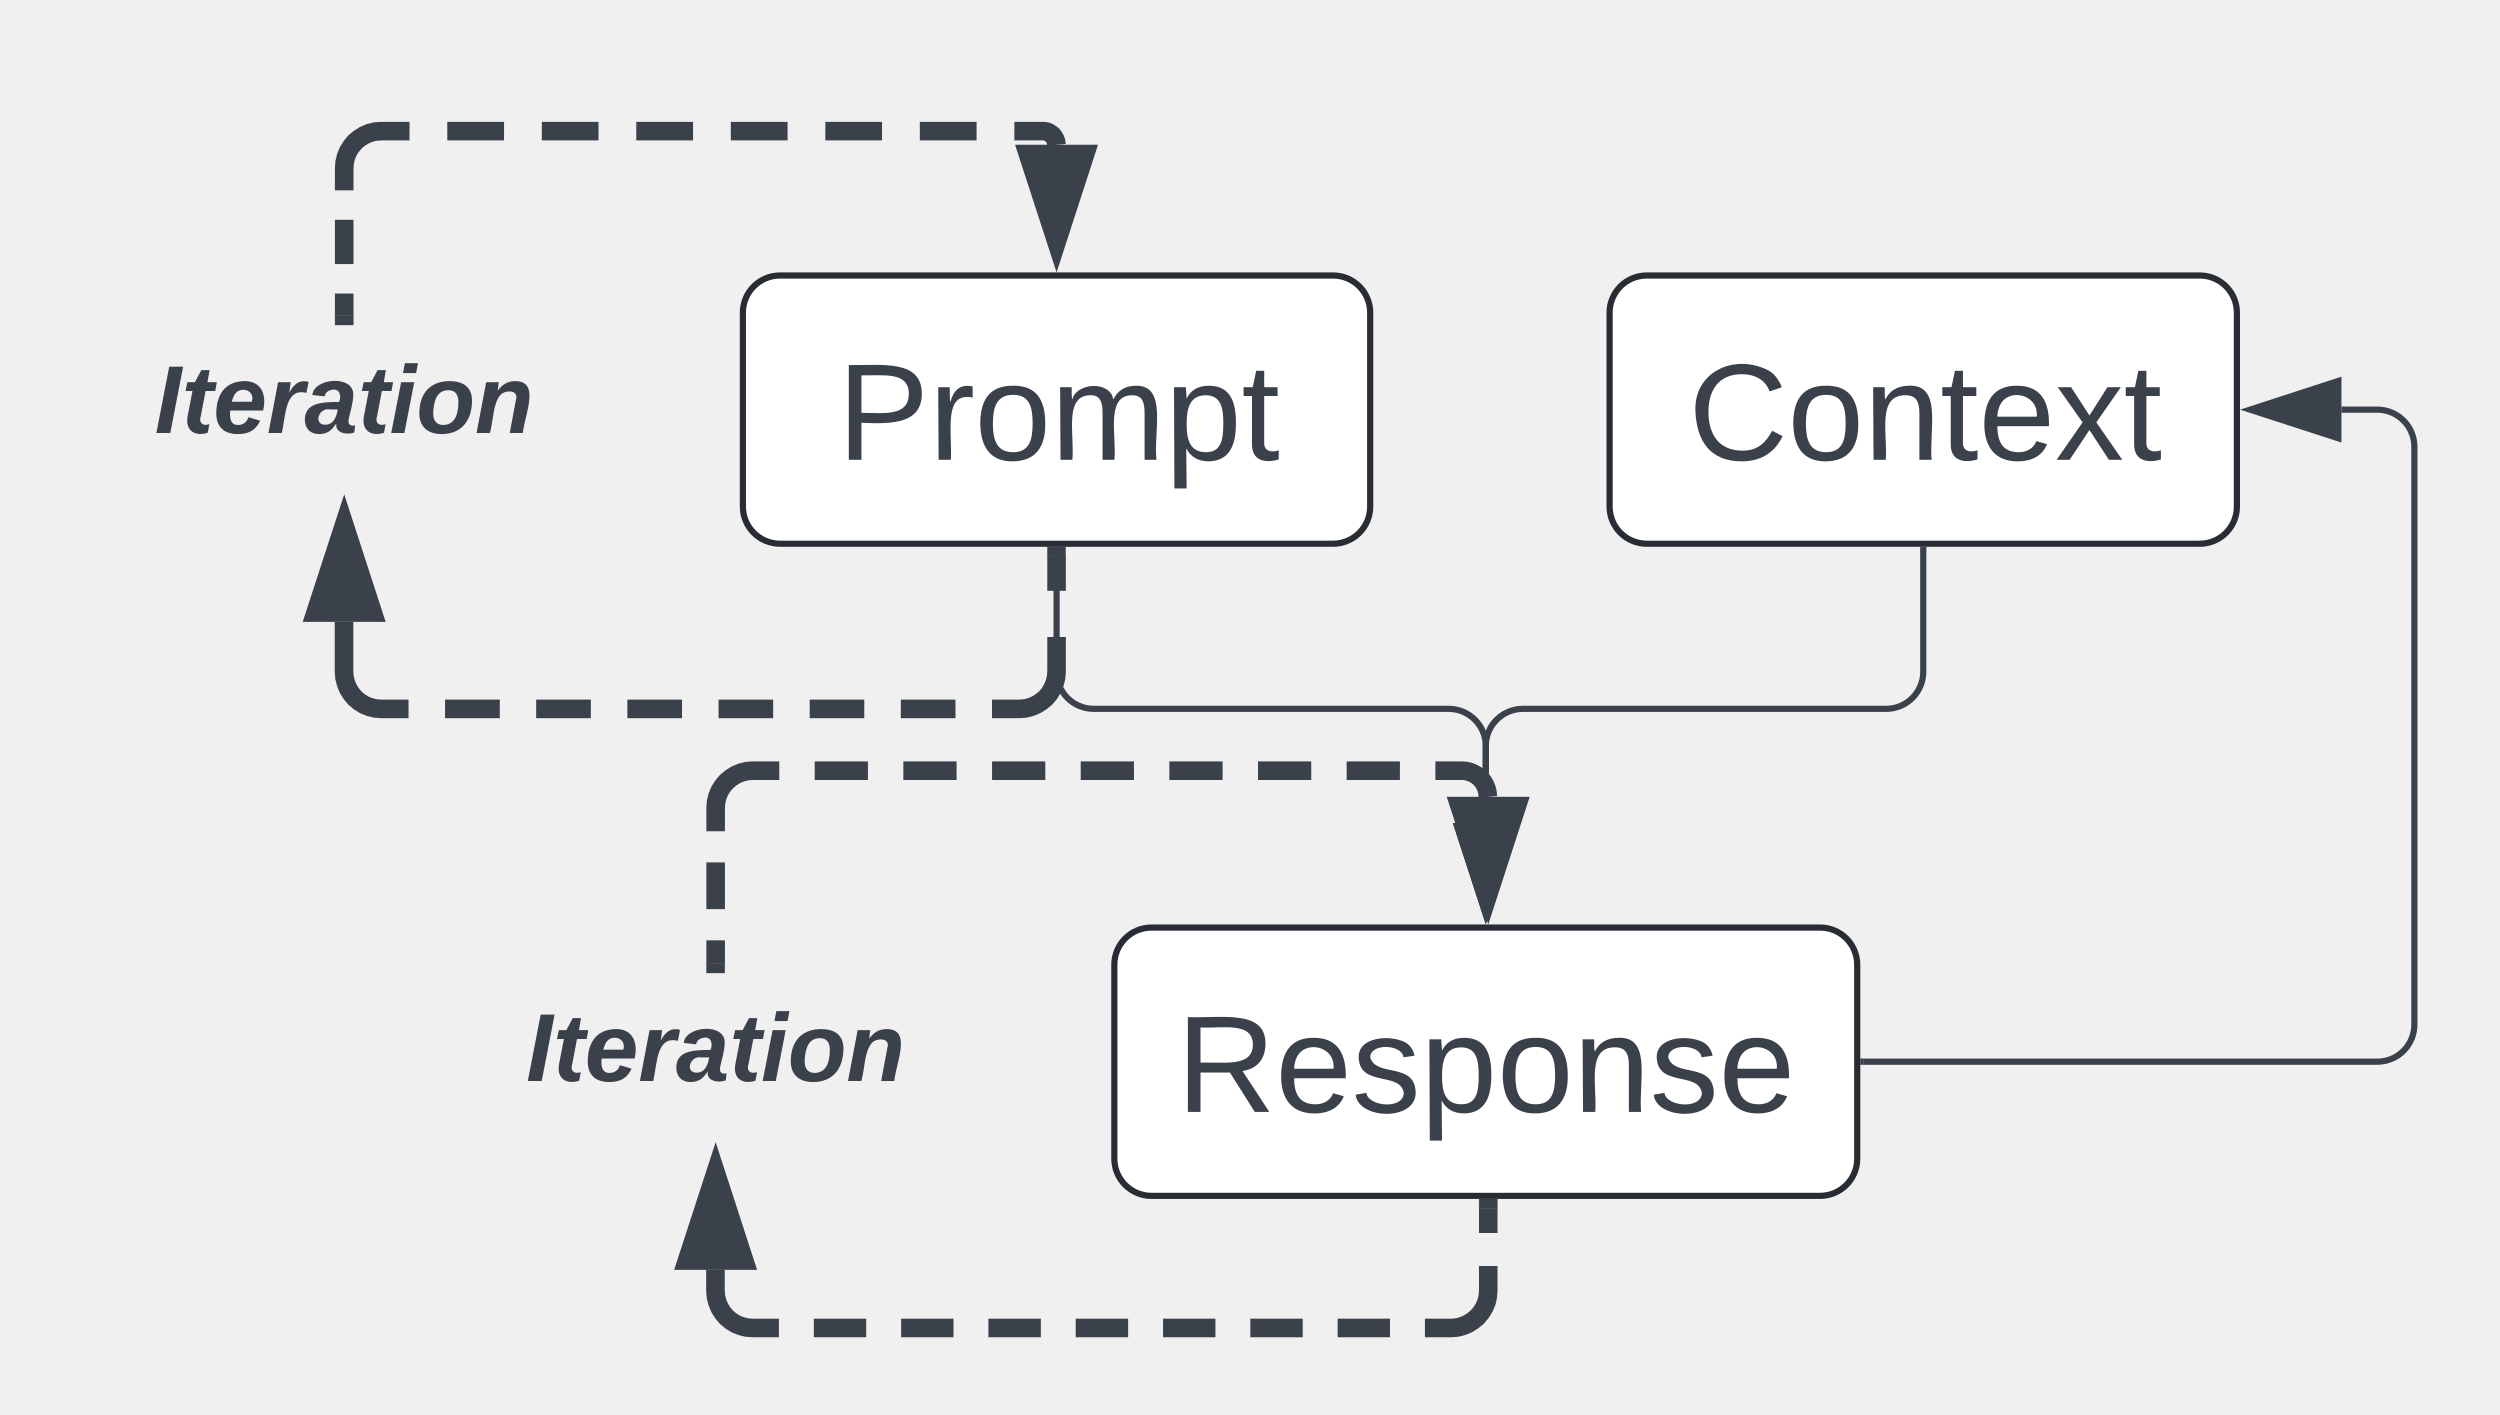
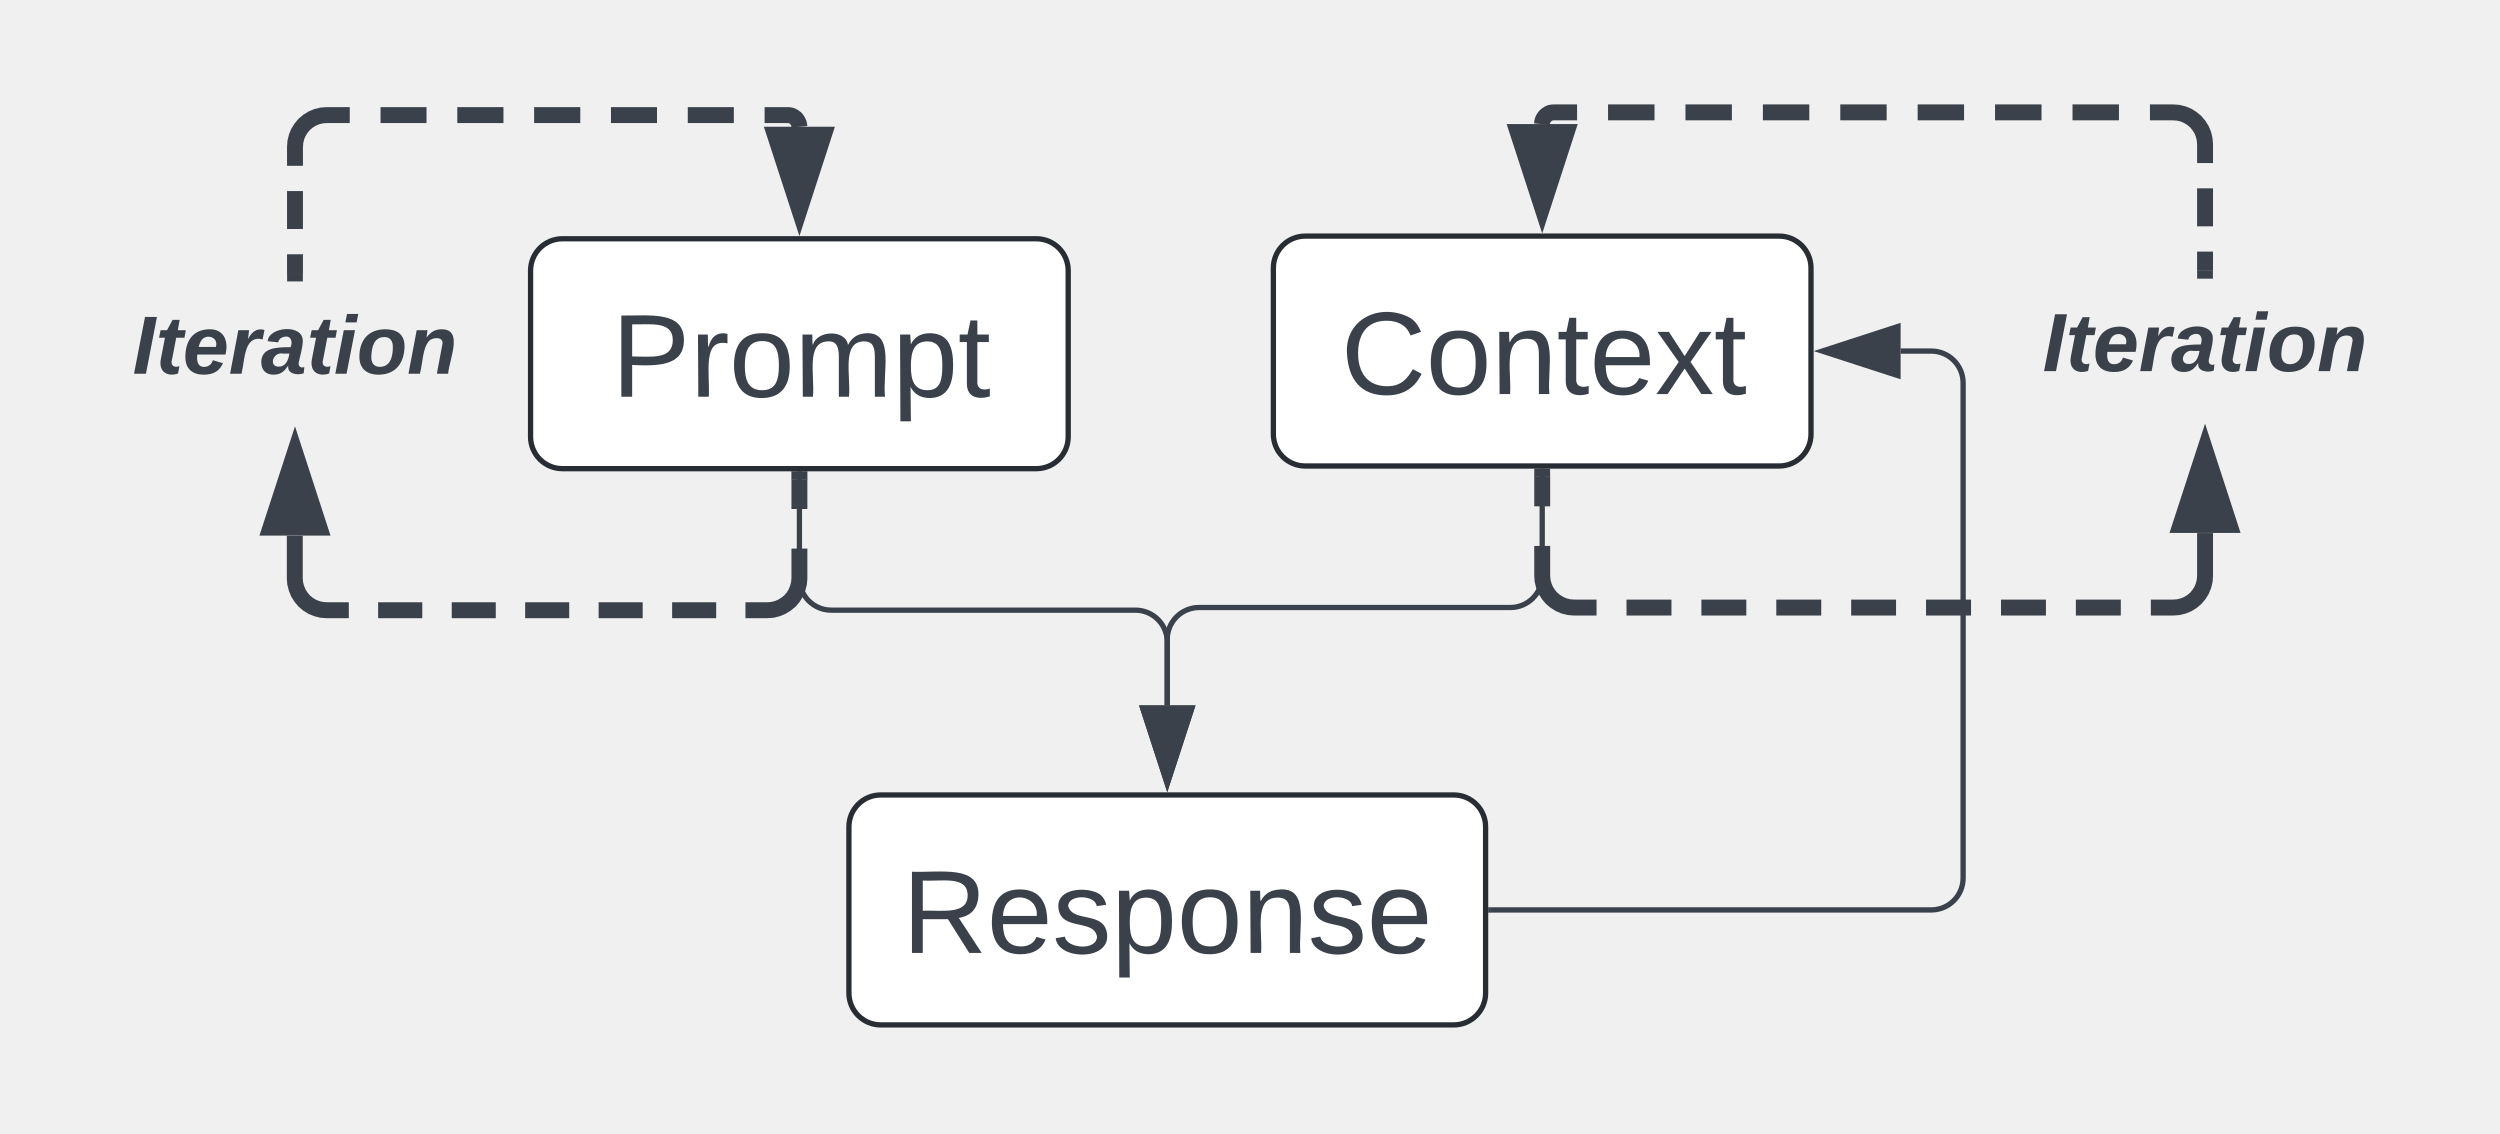
- <svg xmlns="http://www.w3.org/2000/svg" xmlns:ns1="lucid" xmlns:xlink="http://www.w3.org/1999/xlink" width="403.83" height="228.5">
-   <g transform="translate(-820 -475.5)" ns1:page-tab-id="0_0">
+ <svg xmlns="http://www.w3.org/2000/svg" xmlns:ns1="lucid" xmlns:xlink="http://www.w3.org/1999/xlink" width="471.19" height="213.67">
+   <g transform="translate(-840 -475.5)" ns1:page-tab-id="0_0">
    <path d="M1080 526a6 6 0 0 1 6-6h89.33a6 6 0 0 1 6 6v31.33a6 6 0 0 1-6 6H1086a6 6 0 0 1-6-6z" stroke="#282c33" fill="#fff" />
    <use xlink:href="#a" transform="matrix(1,0,0,1,1092,532) translate(0.7592593 17.77778)" />
-     <path d="M940 526a6 6 0 0 1 6-6h89.33a6 6 0 0 1 6 6v31.33a6 6 0 0 1-6 6H946a6 6 0 0 1-6-6z" stroke="#282c33" fill="#fff" />
-     <use xlink:href="#b" transform="matrix(1,0,0,1,952,532) translate(3.259259 17.77778)" />
+     <path d="M940 526.5a6 6 0 0 1 6-6h89.33a6 6 0 0 1 6 6v31.33a6 6 0 0 1-6 6H946a6 6 0 0 1-6-6z" stroke="#282c33" fill="#fff" />
+     <use xlink:href="#b" transform="matrix(1,0,0,1,952,532.5) translate(3.259259 17.77778)" />
    <path d="M1000 631.33a6 6 0 0 1 6-6h108a6 6 0 0 1 6 6v31.34a6 6 0 0 1-6 6h-108a6 6 0 0 1-6-6z" stroke="#282c33" fill="#fff" />
    <use xlink:href="#c" transform="matrix(1,0,0,1,1012,637.3333) translate(-1.969136 17.77778)" />
-     <path d="M990.67 564.33V584a6 6 0 0 0 6 6H1054a6 6 0 0 1 6 6v12.45" stroke="#3a414a" fill="none" />
-     <path d="M991.14 564.35h-.95v-.52h.94z" stroke="#3a414a" stroke-width=".05" fill="#3a414a" />
+     <path d="M990.67 564.83v19.67a6 6 0 0 0 6 6H1054a6 6 0 0 1 6 6v11.95" stroke="#3a414a" fill="none" />
+     <path d="M991.14 564.85h-.95v-.52h.94z" stroke="#3a414a" stroke-width=".05" fill="#3a414a" />
    <path d="M1060 623.2l-4.63-14.25h9.27z" stroke="#3a414a" fill="#3a414a" />
    <path d="M1130.67 564.33V584a6 6 0 0 1-6 6H1066a6 6 0 0 0-6 6v12.45" stroke="#3a414a" fill="none" />
    <path d="M1131.14 564.35h-.95v-.52h.94z" stroke="#3a414a" stroke-width=".05" fill="#3a414a" />
    <path d="M1060 623.2l-4.63-14.25h9.27z" stroke="#3a414a" fill="#3a414a" />
    <path d="M1121 647h83a6 6 0 0 0 6-6v-93.33a6 6 0 0 0-6-6h-5.78" stroke="#3a414a" fill="none" />
    <path d="M1121 647.48h-.5v-.96h.5z" stroke="#3a414a" stroke-width=".05" fill="#3a414a" />
    <path d="M1183.45 541.67l14.27-4.64v9.27z" stroke="#3a414a" fill="#3a414a" />
-     <path d="M935.6 631.17v-3.78m0-5.04v-7.55m0-5.02V606l.07-.94.22-.9.35-.88.5-.8.6-.72.72-.6.8-.5.87-.37.9-.23.95-.07h4.3m5.72 0h8.6m5.72 0h8.6m5.73 0h8.6m5.72 0h8.6m5.72 0h8.6m5.72 0h8.6m5.72 0h8.6m5.73 0h4.28l.66.05.65.16.6.26.56.34.5.43.43.5.34.57.25.6.15.65.05.66" stroke="#3a414a" stroke-width="3" fill="none" />
-     <path d="M937.07 632.67h-2.95v-1.54h2.95z" stroke="#3a414a" stroke-width=".05" fill="#3a414a" />
-     <path d="M1060.4 619.98l-4.64-14.27h9.27z" stroke="#3a414a" stroke-width="3" fill="#3a414a" />
-     <path d="M1060.4 670.67v4m0 5.33v4l-.08.94-.2.9-.38.88-.5.8-.6.72-.72.6-.8.5-.87.37-.9.23-.95.07h-4.23m-5.64 0h-8.46m-5.64 0h-8.46m-5.64 0h-8.46m-5.64 0h-8.47m-5.63 0h-8.47m-5.64 0h-8.46m-5.64 0h-8.46m-5.64 0h-4.23l-.95-.07-.9-.22-.88-.35-.8-.5-.72-.6-.6-.72-.5-.8-.36-.88-.23-.9-.08-.95v-3.38" stroke="#3a414a" stroke-width="3" fill="none" />
-     <path d="M1061.87 670.7h-2.95v-1.53h2.95z" stroke="#3a414a" stroke-width=".05" fill="#3a414a" />
-     <path d="M935.6 664.85l4.63 14.27h-9.27z" stroke="#3a414a" stroke-width="3" fill="#3a414a" />
-     <path d="M900 638.67a6 6 0 0 1 6-6h59.18a6 6 0 0 1 6 6V654a6 6 0 0 1-6 6H906a6 6 0 0 1-6-6z" fill="#fff" fill-opacity="0" />
-     <use xlink:href="#d" transform="matrix(1,0,0,1,905,637.6667) translate(0 12.44444)" />
-     <path d="M875.6 526.5v-3.58m0-4.76V511m0-4.76v-3.57l.07-.94.22-.92.35-.86.5-.8.6-.72.72-.6.8-.5.87-.36.9-.22.95-.07h4.57m6.1 0h9.17m6.1 0h9.16m6.1 0h9.17m6.1 0h9.17m6.1 0h9.16m6.1 0h9.17m6.1 0h4.58l.35.02.34.07.32.14.3.2.26.2.22.28.18.3.14.32.08.33.03.35" stroke="#3a414a" stroke-width="3" fill="none" />
-     <path d="M877.07 528h-2.95v-1.54h2.95z" stroke="#3a414a" stroke-width=".05" fill="#3a414a" />
-     <path d="M990.67 514.65l-4.64-14.27h9.27z" stroke="#3a414a" stroke-width="3" fill="#3a414a" />
-     <path d="M990.67 565.33v5.6m0 7.47v5.6l-.08.94-.23.9-.36.88-.48.8-.6.72-.73.6-.8.5-.88.37-.9.23-.95.07h-4.42m-5.9 0h-8.83m-5.9 0h-8.82m-5.9 0h-8.82m-5.9 0h-8.83m-5.9 0h-8.83m-5.88 0h-8.84m-5.9 0h-4.4l-.95-.07-.9-.22-.88-.35-.8-.5-.72-.6-.6-.72-.5-.8-.36-.88-.23-.9-.08-.95v-8.05" stroke="#3a414a" stroke-width="3" fill="none" />
-     <path d="M992.14 565.37h-2.95v-1.54h2.94z" stroke="#3a414a" stroke-width=".05" fill="#3a414a" />
-     <path d="M875.6 560.2l4.63 14.25h-9.27z" stroke="#3a414a" stroke-width="3" fill="#3a414a" />
-     <path d="M840 534a6 6 0 0 1 6-6h59.18a6 6 0 0 1 6 6v15.33a6 6 0 0 1-6 6H846a6 6 0 0 1-6-6z" fill="#fff" fill-opacity="0" />
-     <use xlink:href="#e" transform="matrix(1,0,0,1,845,533) translate(0 12.44444)" />
+     <path d="M1255.6 526.5v-3.58m0-4.76V511m0-4.76v-3.57l-.08-.94-.22-.92-.36-.86-.5-.8-.6-.72-.72-.6-.8-.5-.87-.36-.92-.22-.94-.07h-4.38m-5.84 0h-8.75m-5.84 0h-8.76m-5.84 0h-8.75m-5.84 0h-8.74m-5.84 0h-8.75m-5.84 0h-8.75m-5.83 0h-8.76m-5.84 0h-4.38l-.35.02-.33.07-.33.14-.3.2-.25.2-.23.28-.2.3-.13.32-.08.33-.03.35" stroke="#3a414a" stroke-width="3" fill="none" />
+     <path d="M1257.07 528h-2.95v-1.54h2.95z" stroke="#3a414a" stroke-width=".05" fill="#3a414a" />
+     <path d="M1130.67 514.65l-4.64-14.27h9.27z" stroke="#3a414a" stroke-width="3" fill="#3a414a" />
+     <path d="M1130.67 565.33v5.6m0 7.47v5.6l.07.94.22.9.36.88.5.8.6.72.72.6.8.5.87.37.93.23.94.07h4.23m5.65 0h8.47m5.64 0h8.47m5.65 0h8.47m5.64 0h8.46m5.65 0h8.48m5.65 0h8.47m5.64 0h8.47m5.66 0h4.23l.93-.07.92-.22.87-.35.8-.5.72-.6.6-.72.5-.8.36-.88.22-.9.07-.95v-8.05" stroke="#3a414a" stroke-width="3" fill="none" />
+     <path d="M1132.14 565.37h-2.95v-1.54h2.94z" stroke="#3a414a" stroke-width=".05" fill="#3a414a" />
+     <path d="M1255.6 560.2l4.63 14.25h-9.27z" stroke="#3a414a" stroke-width="3" fill="#3a414a" />
+     <path d="M1220 534a6 6 0 0 1 6-6h59.18a6 6 0 0 1 6 6v15.33a6 6 0 0 1-6 6H1226a6 6 0 0 1-6-6z" fill="#fff" fill-opacity="0" />
+     <use xlink:href="#d" transform="matrix(1,0,0,1,1225,533) translate(0 12.44444)" />
+     <path d="M895.6 527v-3.58m0-4.76v-7.15m0-4.76v-3.57l.07-.94.22-.92.35-.86.5-.8.6-.72.72-.6.8-.5.87-.36.9-.22.95-.07h4.34m5.8 0h8.67m5.8 0h8.7m5.78 0h8.7m5.78 0h8.68m5.8 0h8.68m5.8 0h4.33l.35.02.34.07.32.14.3.2.26.2.22.28.18.3.14.32.08.33.03.35" stroke="#3a414a" stroke-width="3" fill="none" />
+     <path d="M897.07 528.5h-2.95v-1.54h2.95z" stroke="#3a414a" stroke-width=".05" fill="#3a414a" />
+     <path d="M990.67 515.15l-4.64-14.27h9.27z" stroke="#3a414a" stroke-width="3" fill="#3a414a" />
+     <path d="M990.67 565.83v5.6m0 7.47v5.6l-.08.94-.23.9-.36.88-.48.8-.6.72-.73.6-.8.5-.88.37-.9.23-.95.07h-4.16m-5.52 0h-8.3m-5.55 0h-8.3m-5.55 0h-8.3m-5.54 0h-8.3m-5.55 0h-8.32m-5.53 0h-4.16l-.95-.07-.9-.22-.88-.35-.8-.5-.72-.6-.6-.72-.5-.8-.36-.88-.23-.9-.08-.95v-8.05" stroke="#3a414a" stroke-width="3" fill="none" />
+     <path d="M992.14 565.87h-2.95v-1.54h2.94z" stroke="#3a414a" stroke-width=".05" fill="#3a414a" />
+     <path d="M895.6 560.7l4.63 14.25h-9.27z" stroke="#3a414a" stroke-width="3" fill="#3a414a" />
+     <path d="M860 534.5a6 6 0 0 1 6-6h59.18a6 6 0 0 1 6 6v15.33a6 6 0 0 1-6 6H866a6 6 0 0 1-6-6z" fill="#fff" fill-opacity="0" />
+     <use xlink:href="#d" transform="matrix(1,0,0,1,865,533.5) translate(0 12.44444)" />
    <defs>
-       <path fill="#3a414a" d="M212-179c-10-28-35-45-73-45-59 0-87 40-87 99 0 60 29 101 89 101 43 0 62-24 78-52l27 14C228-24 195 4 139 4 59 4 22-46 18-125c-6-104 99-153 187-111 19 9 31 26 39 46" id="f" />
-       <path fill="#3a414a" d="M100-194c62-1 85 37 85 99 1 63-27 99-86 99S16-35 15-95c0-66 28-99 85-99zM99-20c44 1 53-31 53-75 0-43-8-75-51-75s-53 32-53 75 10 74 51 75" id="g" />
-       <path fill="#3a414a" d="M117-194c89-4 53 116 60 194h-32v-121c0-31-8-49-39-48C34-167 62-67 57 0H25l-1-190h30c1 10-1 24 2 32 11-22 29-35 61-36" id="h" />
-       <path fill="#3a414a" d="M59-47c-2 24 18 29 38 22v24C64 9 27 4 27-40v-127H5v-23h24l9-43h21v43h35v23H59v120" id="i" />
-       <path fill="#3a414a" d="M100-194c63 0 86 42 84 106H49c0 40 14 67 53 68 26 1 43-12 49-29l28 8c-11 28-37 45-77 45C44 4 14-33 15-96c1-61 26-98 85-98zm52 81c6-60-76-77-97-28-3 7-6 17-6 28h103" id="j" />
-       <path fill="#3a414a" d="M141 0L90-78 38 0H4l68-98-65-92h35l48 74 47-74h35l-64 92 68 98h-35" id="k" />
+       <path fill="#3a414a" d="M212-179c-10-28-35-45-73-45-59 0-87 40-87 99 0 60 29 101 89 101 43 0 62-24 78-52l27 14C228-24 195 4 139 4 59 4 22-46 18-125c-6-104 99-153 187-111 19 9 31 26 39 46" id="e" />
+       <path fill="#3a414a" d="M100-194c62-1 85 37 85 99 1 63-27 99-86 99S16-35 15-95c0-66 28-99 85-99zM99-20c44 1 53-31 53-75 0-43-8-75-51-75s-53 32-53 75 10 74 51 75" id="f" />
+       <path fill="#3a414a" d="M117-194c89-4 53 116 60 194h-32v-121c0-31-8-49-39-48C34-167 62-67 57 0H25l-1-190h30c1 10-1 24 2 32 11-22 29-35 61-36" id="g" />
+       <path fill="#3a414a" d="M59-47c-2 24 18 29 38 22v24C64 9 27 4 27-40v-127H5v-23h24l9-43h21v43h35v23H59v120" id="h" />
+       <path fill="#3a414a" d="M100-194c63 0 86 42 84 106H49c0 40 14 67 53 68 26 1 43-12 49-29l28 8c-11 28-37 45-77 45C44 4 14-33 15-96c1-61 26-98 85-98zm52 81c6-60-76-77-97-28-3 7-6 17-6 28h103" id="i" />
+       <path fill="#3a414a" d="M141 0L90-78 38 0H4l68-98-65-92h35l48 74 47-74h35l-64 92 68 98h-35" id="j" />
      <g id="a">
-         <use transform="matrix(0.0617284,0,0,0.0617284,0,0)" xlink:href="#f" />
-         <use transform="matrix(0.0617284,0,0,0.0617284,15.98765,0)" xlink:href="#g" />
-         <use transform="matrix(0.0617284,0,0,0.0617284,28.33333,0)" xlink:href="#h" />
-         <use transform="matrix(0.0617284,0,0,0.0617284,40.67901,0)" xlink:href="#i" />
-         <use transform="matrix(0.0617284,0,0,0.0617284,46.85185,0)" xlink:href="#j" />
-         <use transform="matrix(0.0617284,0,0,0.0617284,59.19753,0)" xlink:href="#k" />
-         <use transform="matrix(0.0617284,0,0,0.0617284,70.30864,0)" xlink:href="#i" />
+         <use transform="matrix(0.0617284,0,0,0.0617284,0,0)" xlink:href="#e" />
+         <use transform="matrix(0.0617284,0,0,0.0617284,15.98765,0)" xlink:href="#f" />
+         <use transform="matrix(0.0617284,0,0,0.0617284,28.33333,0)" xlink:href="#g" />
+         <use transform="matrix(0.0617284,0,0,0.0617284,40.67901,0)" xlink:href="#h" />
+         <use transform="matrix(0.0617284,0,0,0.0617284,46.85185,0)" xlink:href="#i" />
+         <use transform="matrix(0.0617284,0,0,0.0617284,59.19753,0)" xlink:href="#j" />
+         <use transform="matrix(0.0617284,0,0,0.0617284,70.30864,0)" xlink:href="#h" />
      </g>
-       <path fill="#3a414a" d="M30-248c87 1 191-15 191 75 0 78-77 80-158 76V0H30v-248zm33 125c57 0 124 11 124-50 0-59-68-47-124-48v98" id="l" />
-       <path fill="#3a414a" d="M114-163C36-179 61-72 57 0H25l-1-190h30c1 12-1 29 2 39 6-27 23-49 58-41v29" id="m" />
-       <path fill="#3a414a" d="M210-169c-67 3-38 105-44 169h-31v-121c0-29-5-50-35-48C34-165 62-65 56 0H25l-1-190h30c1 10-1 24 2 32 10-44 99-50 107 0 11-21 27-35 58-36 85-2 47 119 55 194h-31v-121c0-29-5-49-35-48" id="n" />
-       <path fill="#3a414a" d="M115-194c55 1 70 41 70 98S169 2 115 4C84 4 66-9 55-30l1 105H24l-1-265h31l2 30c10-21 28-34 59-34zm-8 174c40 0 45-34 45-75s-6-73-45-74c-42 0-51 32-51 76 0 43 10 73 51 73" id="o" />
+       <path fill="#3a414a" d="M30-248c87 1 191-15 191 75 0 78-77 80-158 76V0H30v-248zm33 125c57 0 124 11 124-50 0-59-68-47-124-48v98" id="k" />
+       <path fill="#3a414a" d="M114-163C36-179 61-72 57 0H25l-1-190h30c1 12-1 29 2 39 6-27 23-49 58-41v29" id="l" />
+       <path fill="#3a414a" d="M210-169c-67 3-38 105-44 169h-31v-121c0-29-5-50-35-48C34-165 62-65 56 0H25l-1-190h30c1 10-1 24 2 32 10-44 99-50 107 0 11-21 27-35 58-36 85-2 47 119 55 194h-31v-121c0-29-5-49-35-48" id="m" />
+       <path fill="#3a414a" d="M115-194c55 1 70 41 70 98S169 2 115 4C84 4 66-9 55-30l1 105H24l-1-265h31l2 30c10-21 28-34 59-34zm-8 174c40 0 45-34 45-75s-6-73-45-74c-42 0-51 32-51 76 0 43 10 73 51 73" id="n" />
      <g id="b">
-         <use transform="matrix(0.0617284,0,0,0.0617284,0,0)" xlink:href="#l" />
-         <use transform="matrix(0.0617284,0,0,0.0617284,14.81481,0)" xlink:href="#m" />
-         <use transform="matrix(0.0617284,0,0,0.0617284,22.16049,0)" xlink:href="#g" />
-         <use transform="matrix(0.0617284,0,0,0.0617284,34.50617,0)" xlink:href="#n" />
-         <use transform="matrix(0.0617284,0,0,0.0617284,52.96296,0)" xlink:href="#o" />
-         <use transform="matrix(0.0617284,0,0,0.0617284,65.30864,0)" xlink:href="#i" />
+         <use transform="matrix(0.0617284,0,0,0.0617284,0,0)" xlink:href="#k" />
+         <use transform="matrix(0.0617284,0,0,0.0617284,14.81481,0)" xlink:href="#l" />
+         <use transform="matrix(0.0617284,0,0,0.0617284,22.16049,0)" xlink:href="#f" />
+         <use transform="matrix(0.0617284,0,0,0.0617284,34.50617,0)" xlink:href="#m" />
+         <use transform="matrix(0.0617284,0,0,0.0617284,52.96296,0)" xlink:href="#n" />
+         <use transform="matrix(0.0617284,0,0,0.0617284,65.30864,0)" xlink:href="#h" />
      </g>
-       <path fill="#3a414a" d="M233-177c-1 41-23 64-60 70L243 0h-38l-65-103H63V0H30v-248c88 3 205-21 203 71zM63-129c60-2 137 13 137-47 0-61-80-42-137-45v92" id="p" />
-       <path fill="#3a414a" d="M135-143c-3-34-86-38-87 0 15 53 115 12 119 90S17 21 10-45l28-5c4 36 97 45 98 0-10-56-113-15-118-90-4-57 82-63 122-42 12 7 21 19 24 35" id="q" />
+       <path fill="#3a414a" d="M233-177c-1 41-23 64-60 70L243 0h-38l-65-103H63V0H30v-248c88 3 205-21 203 71zM63-129c60-2 137 13 137-47 0-61-80-42-137-45v92" id="o" />
+       <path fill="#3a414a" d="M135-143c-3-34-86-38-87 0 15 53 115 12 119 90S17 21 10-45l28-5c4 36 97 45 98 0-10-56-113-15-118-90-4-57 82-63 122-42 12 7 21 19 24 35" id="p" />
      <g id="c">
-         <use transform="matrix(0.0617284,0,0,0.0617284,0,0)" xlink:href="#p" />
-         <use transform="matrix(0.0617284,0,0,0.0617284,15.98765,0)" xlink:href="#j" />
-         <use transform="matrix(0.0617284,0,0,0.0617284,28.33333,0)" xlink:href="#q" />
-         <use transform="matrix(0.0617284,0,0,0.0617284,39.44444,0)" xlink:href="#o" />
-         <use transform="matrix(0.0617284,0,0,0.0617284,51.79012,0)" xlink:href="#g" />
-         <use transform="matrix(0.0617284,0,0,0.0617284,64.1358,0)" xlink:href="#h" />
-         <use transform="matrix(0.0617284,0,0,0.0617284,76.48148,0)" xlink:href="#q" />
-         <use transform="matrix(0.0617284,0,0,0.0617284,87.59259,0)" xlink:href="#j" />
+         <use transform="matrix(0.0617284,0,0,0.0617284,0,0)" xlink:href="#o" />
+         <use transform="matrix(0.0617284,0,0,0.0617284,15.98765,0)" xlink:href="#i" />
+         <use transform="matrix(0.0617284,0,0,0.0617284,28.33333,0)" xlink:href="#p" />
+         <use transform="matrix(0.0617284,0,0,0.0617284,39.44444,0)" xlink:href="#n" />
+         <use transform="matrix(0.0617284,0,0,0.0617284,51.79012,0)" xlink:href="#f" />
+         <use transform="matrix(0.0617284,0,0,0.0617284,64.1358,0)" xlink:href="#g" />
+         <use transform="matrix(0.0617284,0,0,0.0617284,76.48148,0)" xlink:href="#p" />
+         <use transform="matrix(0.0617284,0,0,0.0617284,87.59259,0)" xlink:href="#i" />
      </g>
-       <path fill="#3a414a" d="M6 0l48-248h52L58 0H6" id="r" />
-       <path fill="#3a414a" d="M72-63c-8 23 5 39 32 30L98-1C54 14 12-6 23-64l18-93H15l7-33h28l24-45h31l-8 45h35l-6 33H90" id="s" />
-       <path fill="#3a414a" d="M114-194c63-2 87 48 72 110H63c-3 28 1 55 31 54 21-1 32-13 37-29l44 13C160-14 137 4 91 4 41 4 11-22 11-73c0-71 33-119 103-121zm30 77c14-47-50-61-67-22-3 6-6 13-8 22h75" id="t" />
-       <path fill="#3a414a" d="M84-151c13-25 34-51 72-40l-8 41C67-170 71-64 56 0H6l36-190h47" id="u" />
-       <path fill="#3a414a" d="M166-52c-4 17 5 29 24 23l-3 27c-30 11-74 1-67-34C105-15 91 4 56 4 23 4 3-15 2-49c0-64 63-67 128-67 10-22 3-53-29-45-13 3-22 10-25 24l-46-5c5-64 156-77 153 0-1 33-11 60-17 90zM97-88c-44-9-64 57-19 57 31 0 42-28 47-57H97" id="v" />
-       <path fill="#3a414a" d="M50-224l7-37h49l-7 37H50zM6 0l37-190h49L55 0H6" id="w" />
-       <path fill="#3a414a" d="M124-194c51 0 84 22 84 74C207-44 167 4 94 4 43 4 11-23 11-74c0-74 41-120 113-120zM99-30c46 0 58-42 58-86 0-27-11-44-37-44-44 0-55 40-57 84-1 27 10 45 36 46" id="x" />
-       <path fill="#3a414a" d="M151-194c95 0 34 128 28 194h-49l25-134c0-29-45-25-59-9C67-111 69-48 56 0H6l36-190h47l-4 32c15-20 33-36 66-36" id="y" />
+       <path fill="#3a414a" d="M6 0l48-248h52L58 0H6" id="q" />
+       <path fill="#3a414a" d="M72-63c-8 23 5 39 32 30L98-1C54 14 12-6 23-64l18-93H15l7-33h28l24-45h31l-8 45h35l-6 33H90" id="r" />
+       <path fill="#3a414a" d="M114-194c63-2 87 48 72 110H63c-3 28 1 55 31 54 21-1 32-13 37-29l44 13C160-14 137 4 91 4 41 4 11-22 11-73c0-71 33-119 103-121zm30 77c14-47-50-61-67-22-3 6-6 13-8 22h75" id="s" />
+       <path fill="#3a414a" d="M84-151c13-25 34-51 72-40l-8 41C67-170 71-64 56 0H6l36-190h47" id="t" />
+       <path fill="#3a414a" d="M166-52c-4 17 5 29 24 23l-3 27c-30 11-74 1-67-34C105-15 91 4 56 4 23 4 3-15 2-49c0-64 63-67 128-67 10-22 3-53-29-45-13 3-22 10-25 24l-46-5c5-64 156-77 153 0-1 33-11 60-17 90zM97-88c-44-9-64 57-19 57 31 0 42-28 47-57H97" id="u" />
+       <path fill="#3a414a" d="M50-224l7-37h49l-7 37H50zM6 0l37-190h49L55 0H6" id="v" />
+       <path fill="#3a414a" d="M124-194c51 0 84 22 84 74C207-44 167 4 94 4 43 4 11-23 11-74c0-74 41-120 113-120zM99-30c46 0 58-42 58-86 0-27-11-44-37-44-44 0-55 40-57 84-1 27 10 45 36 46" id="w" />
+       <path fill="#3a414a" d="M151-194c95 0 34 128 28 194h-49l25-134c0-29-45-25-59-9C67-111 69-48 56 0H6l36-190h47l-4 32c15-20 33-36 66-36" id="x" />
      <g id="d">
-         <use transform="matrix(0.04320988,0,0,0.04320988,0,0)" xlink:href="#r" />
-         <use transform="matrix(0.04320988,0,0,0.04320988,4.320988,0)" xlink:href="#s" />
-         <use transform="matrix(0.04320988,0,0,0.04320988,9.462963,0)" xlink:href="#t" />
-         <use transform="matrix(0.04320988,0,0,0.04320988,18.10494,0)" xlink:href="#u" />
-         <use transform="matrix(0.04320988,0,0,0.04320988,24.15432,0)" xlink:href="#v" />
-         <use transform="matrix(0.04320988,0,0,0.04320988,32.7963,0)" xlink:href="#s" />
-         <use transform="matrix(0.04320988,0,0,0.04320988,37.93827,0)" xlink:href="#w" />
-         <use transform="matrix(0.04320988,0,0,0.04320988,42.25926,0)" xlink:href="#x" />
-         <use transform="matrix(0.04320988,0,0,0.04320988,51.72222,0)" xlink:href="#y" />
-       </g>
-       <g id="e">
-         <use transform="matrix(0.04320988,0,0,0.04320988,0,0)" xlink:href="#r" />
-         <use transform="matrix(0.04320988,0,0,0.04320988,4.320988,0)" xlink:href="#s" />
-         <use transform="matrix(0.04320988,0,0,0.04320988,9.462963,0)" xlink:href="#t" />
-         <use transform="matrix(0.04320988,0,0,0.04320988,18.10494,0)" xlink:href="#u" />
-         <use transform="matrix(0.04320988,0,0,0.04320988,24.15432,0)" xlink:href="#v" />
-         <use transform="matrix(0.04320988,0,0,0.04320988,32.7963,0)" xlink:href="#s" />
-         <use transform="matrix(0.04320988,0,0,0.04320988,37.93827,0)" xlink:href="#w" />
-         <use transform="matrix(0.04320988,0,0,0.04320988,42.25926,0)" xlink:href="#x" />
-         <use transform="matrix(0.04320988,0,0,0.04320988,51.72222,0)" xlink:href="#y" />
+         <use transform="matrix(0.04320988,0,0,0.04320988,0,0)" xlink:href="#q" />
+         <use transform="matrix(0.04320988,0,0,0.04320988,4.320988,0)" xlink:href="#r" />
+         <use transform="matrix(0.04320988,0,0,0.04320988,9.462963,0)" xlink:href="#s" />
+         <use transform="matrix(0.04320988,0,0,0.04320988,18.10494,0)" xlink:href="#t" />
+         <use transform="matrix(0.04320988,0,0,0.04320988,24.15432,0)" xlink:href="#u" />
+         <use transform="matrix(0.04320988,0,0,0.04320988,32.7963,0)" xlink:href="#r" />
+         <use transform="matrix(0.04320988,0,0,0.04320988,37.93827,0)" xlink:href="#v" />
+         <use transform="matrix(0.04320988,0,0,0.04320988,42.25926,0)" xlink:href="#w" />
+         <use transform="matrix(0.04320988,0,0,0.04320988,51.72222,0)" xlink:href="#x" />
      </g>
    </defs>
  </g>
</svg>
